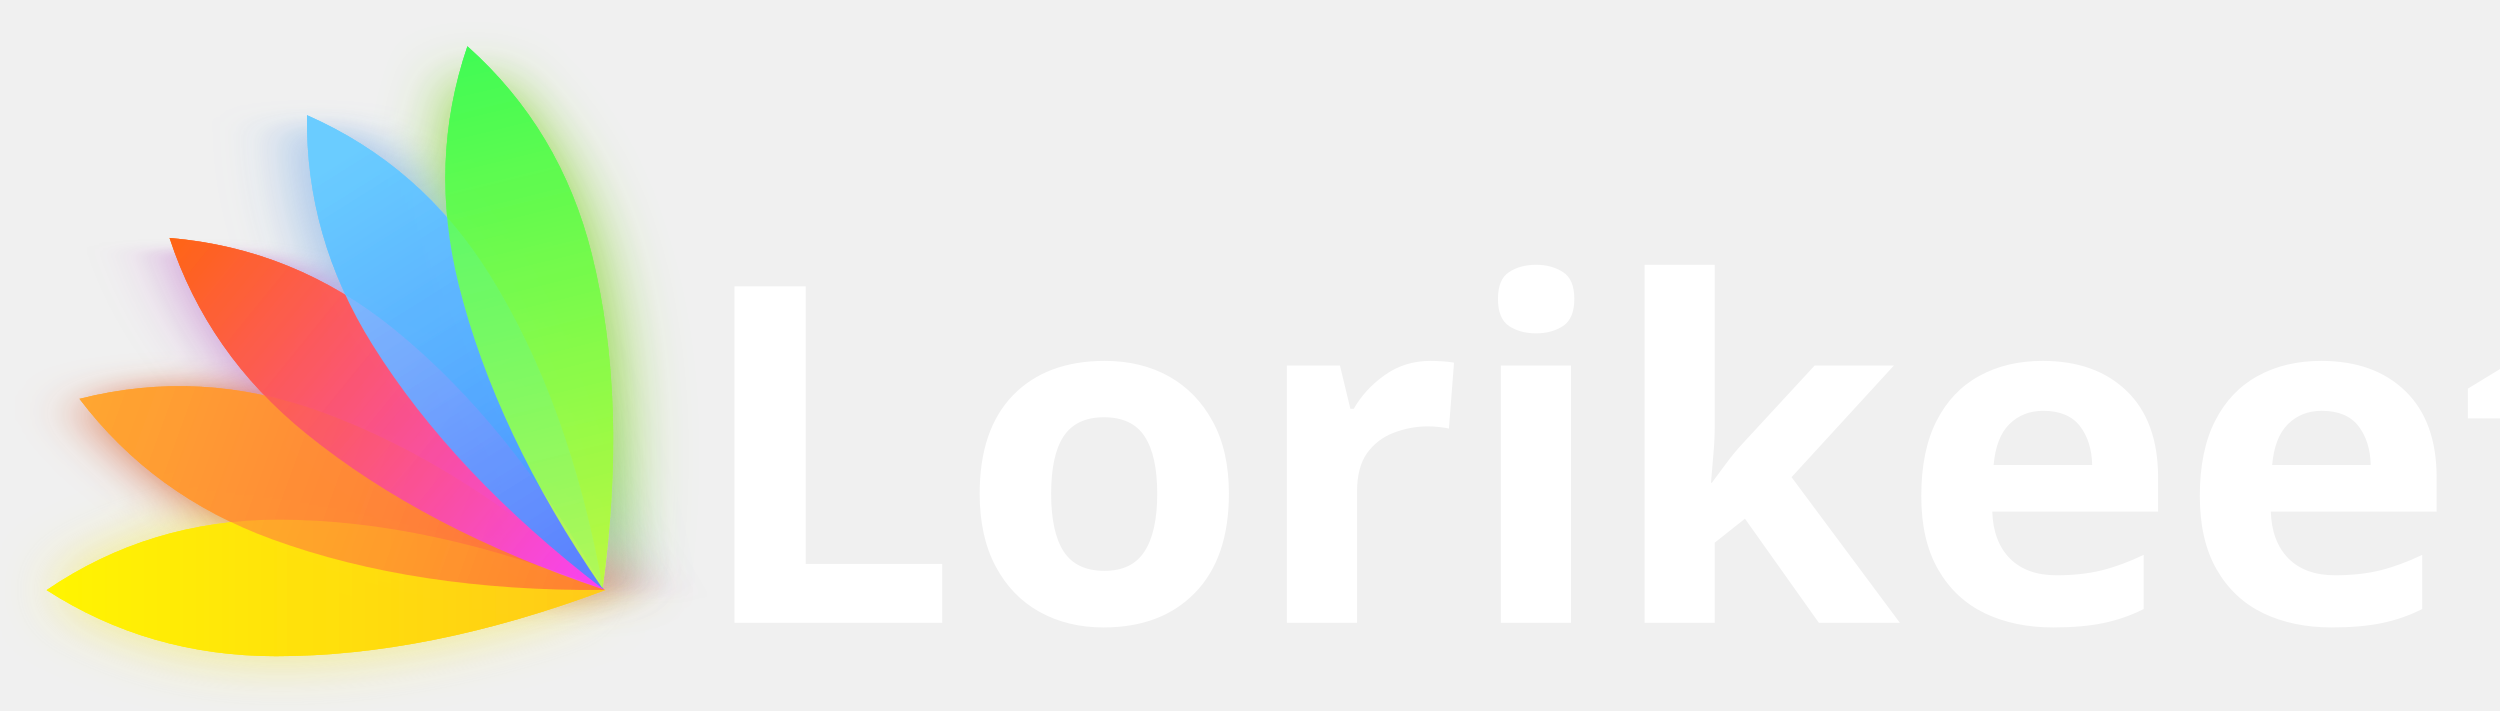
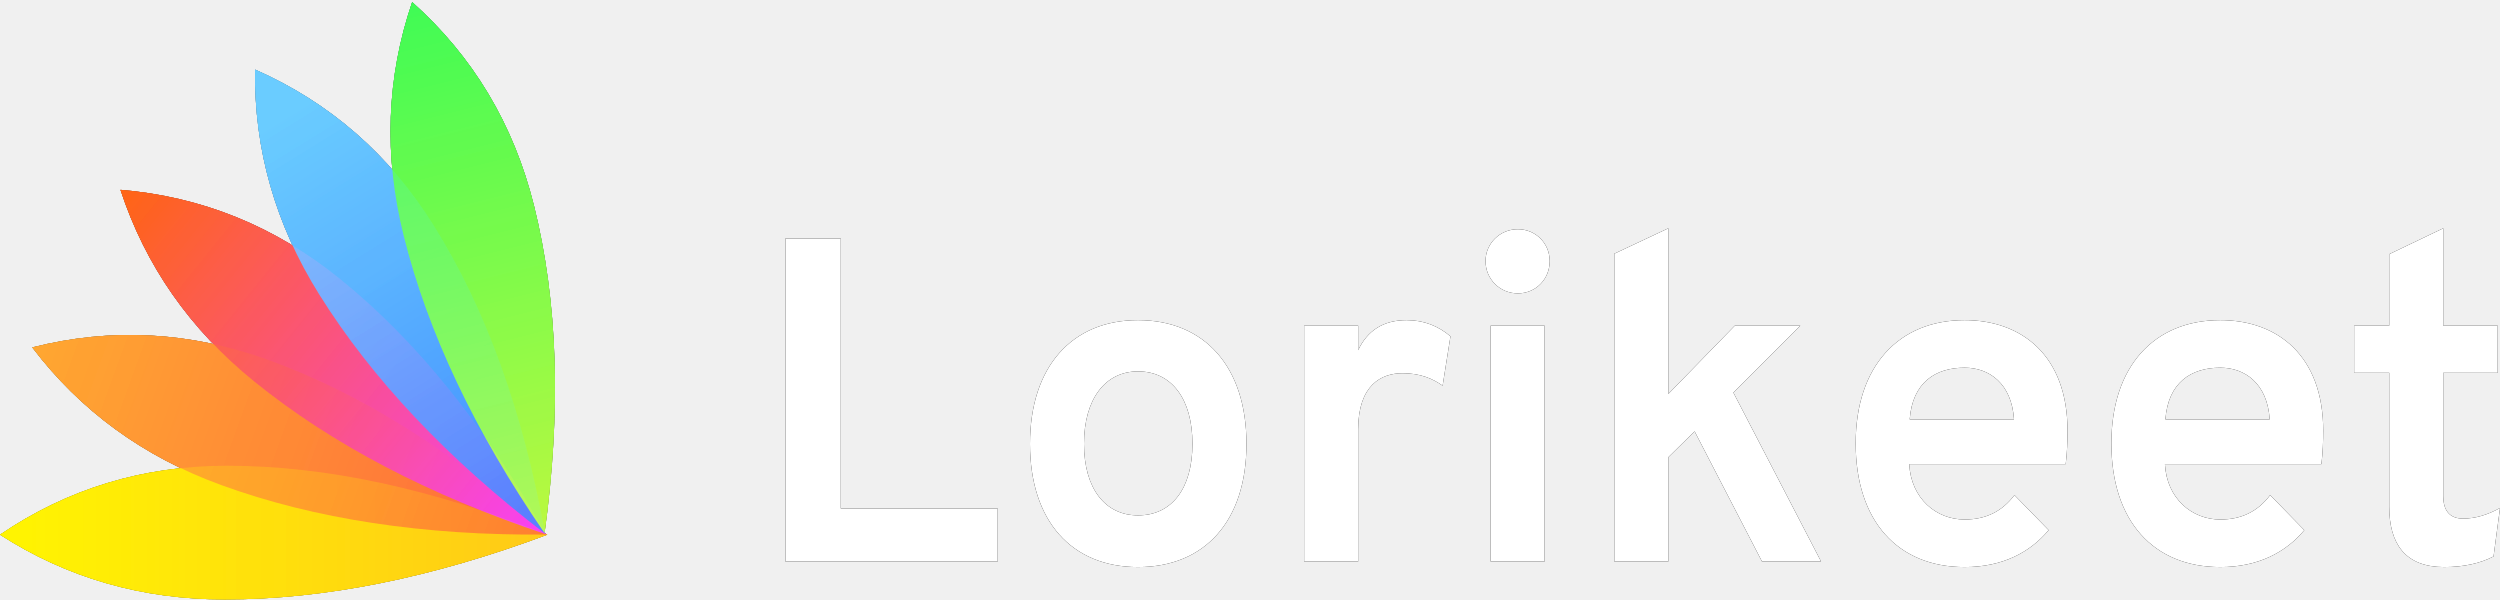
- <svg xmlns="http://www.w3.org/2000/svg" xmlns:xlink="http://www.w3.org/1999/xlink" width="176px" height="50px" viewBox="0 0 176 50" version="1.1">
+ <svg xmlns="http://www.w3.org/2000/svg" xmlns:xlink="http://www.w3.org/1999/xlink" width="650px" height="156px" viewBox="0 0 650 156" version="1.1">
  <defs>
    <linearGradient x1="50%" y1="0%" x2="50%" y2="100%" id="linearGradient-1">
      <stop stop-color="#FFF500" offset="0%" />
      <stop stop-color="#FFCA17" offset="100%" />
    </linearGradient>
-     <path d="M19.798,19.721 C16.694,24.532 15.143,29.915 15.143,35.872 C15.143,43.029 16.694,50.759 19.798,59.062 C23.102,50.804 24.754,43.128 24.754,36.033 C24.754,30.014 23.102,24.577 19.798,19.721 Z" id="path-2" />
-     <filter x="-62.4%" y="-15.3%" width="224.9%" height="130.5%" filterUnits="objectBoundingBox" id="filter-3">
-       <feOffset dx="0" dy="0" in="SourceAlpha" result="shadowOffsetOuter1" />
-       <feGaussianBlur stdDeviation="2" in="shadowOffsetOuter1" result="shadowBlurOuter1" />
-       <feColorMatrix values="0 0 0 0 0.971   0 0 0 0 0.907   0 0 0 0 0.109  0 0 0 0.564 0" type="matrix" in="shadowBlurOuter1" />
-     </filter>
+     <linearGradient x1="50%" y1="0%" x2="50%" y2="100%" id="linearGradient-2">
+       <stop stop-color="#FFF500" offset="0%" />
+       <stop stop-color="#FFCA17" offset="100%" />
+     </linearGradient>
+     <linearGradient x1="50%" y1="0%" x2="50%" y2="100%" id="linearGradient-3">
+       <stop stop-color="#FFA730" offset="0%" />
+       <stop stop-color="#FF6A3C" offset="100%" />
+     </linearGradient>
    <linearGradient x1="50%" y1="0%" x2="50%" y2="100%" id="linearGradient-4">
      <stop stop-color="#FFA730" offset="0%" />
      <stop stop-color="#FF6A3C" offset="100%" />
    </linearGradient>
-     <path d="M20.98,12.994 C17.877,17.804 16.325,23.188 16.325,29.144 C16.325,36.301 17.877,44.032 20.98,52.334 C24.284,44.077 25.936,36.4 25.936,29.305 C25.936,23.287 24.284,17.85 20.98,12.994 Z" id="path-5" />
-     <filter x="-67.6%" y="-14.0%" width="235.3%" height="133.0%" filterUnits="objectBoundingBox" id="filter-6">
-       <feOffset dx="0" dy="1" in="SourceAlpha" result="shadowOffsetOuter1" />
-       <feGaussianBlur stdDeviation="2" in="shadowOffsetOuter1" result="shadowBlurOuter1" />
-       <feColorMatrix values="0 0 0 0 0.834   0 0 0 0 0.328   0 0 0 0 0.137  0 0 0 1 0" type="matrix" in="shadowBlurOuter1" />
-     </filter>
-     <linearGradient x1="50%" y1="0%" x2="50%" y2="100%" id="linearGradient-7">
+     <linearGradient x1="50%" y1="0%" x2="50%" y2="100%" id="linearGradient-5">
      <stop stop-color="#FF6513" offset="0%" />
      <stop stop-color="#F43FF9" offset="100%" />
    </linearGradient>
-     <path d="M24.166,7.342 C21.063,12.153 19.512,17.537 19.512,23.493 C19.512,30.65 21.063,38.38 24.166,46.683 C27.471,38.426 29.123,30.749 29.123,23.654 C29.123,17.635 27.471,12.198 24.166,7.342 Z" id="path-8" />
-     <filter x="-67.6%" y="-14.0%" width="235.3%" height="133.0%" filterUnits="objectBoundingBox" id="filter-9">
-       <feOffset dx="0" dy="1" in="SourceAlpha" result="shadowOffsetOuter1" />
-       <feGaussianBlur stdDeviation="2" in="shadowOffsetOuter1" result="shadowBlurOuter1" />
-       <feColorMatrix values="0 0 0 0 0.615   0 0 0 0 0.092   0 0 0 0 0.689  0 0 0 0.56 0" type="matrix" in="shadowBlurOuter1" />
-     </filter>
-     <linearGradient x1="50%" y1="94.007%" x2="50%" y2="9.928%" id="linearGradient-10">
+     <linearGradient x1="50%" y1="0%" x2="50%" y2="100%" id="linearGradient-6">
+       <stop stop-color="#FF6513" offset="0%" />
+       <stop stop-color="#F43FF9" offset="100%" />
+     </linearGradient>
+     <linearGradient x1="50%" y1="94.007%" x2="50%" y2="9.928%" id="linearGradient-7">
      <stop stop-color="#438EFF" offset="0%" />
      <stop stop-color="#6ACCFF" offset="100%" />
    </linearGradient>
-     <path d="M29.013,3.04 C25.91,7.851 24.358,13.234 24.358,19.19 C24.358,26.348 25.91,34.078 29.013,42.381 C32.317,34.123 33.97,26.447 33.97,19.351 C33.97,13.333 32.317,7.896 29.013,3.04 Z" id="path-11" />
-     <filter x="-62.4%" y="-15.3%" width="224.9%" height="130.5%" filterUnits="objectBoundingBox" id="filter-12">
-       <feOffset dx="0" dy="0" in="SourceAlpha" result="shadowOffsetOuter1" />
-       <feGaussianBlur stdDeviation="2" in="shadowOffsetOuter1" result="shadowBlurOuter1" />
-       <feColorMatrix values="0 0 0 0 0.289   0 0 0 0 0.565   0 0 0 0 0.886  0 0 0 0.691 0" type="matrix" in="shadowBlurOuter1" />
-     </filter>
-     <linearGradient x1="50%" y1="0%" x2="50%" y2="100%" id="linearGradient-13">
+     <linearGradient x1="50%" y1="94.007%" x2="50%" y2="9.928%" id="linearGradient-8">
+       <stop stop-color="#438EFF" offset="0%" />
+       <stop stop-color="#6ACCFF" offset="100%" />
+     </linearGradient>
+     <linearGradient x1="50%" y1="0%" x2="50%" y2="100%" id="linearGradient-9">
      <stop stop-color="#3FFB55" offset="0%" />
      <stop stop-color="#BBF93F" offset="100%" />
    </linearGradient>
-     <path d="M34.659,0.635 C31.556,5.446 30.004,10.829 30.004,16.786 C30.004,23.943 31.556,31.673 34.659,39.976 C37.963,31.718 39.616,24.042 39.616,16.947 C39.616,10.928 37.963,5.491 34.659,0.635 Z" id="path-14" />
-     <filter x="-67.6%" y="-14.0%" width="235.3%" height="133.0%" filterUnits="objectBoundingBox" id="filter-15">
-       <feOffset dx="0" dy="1" in="SourceAlpha" result="shadowOffsetOuter1" />
-       <feGaussianBlur stdDeviation="2" in="shadowOffsetOuter1" result="shadowBlurOuter1" />
-       <feColorMatrix values="0 0 0 0 0.494   0 0 0 0 0.826   0 0 0 0 0.13  0 0 0 1 0" type="matrix" in="shadowBlurOuter1" />
-     </filter>
+     <linearGradient x1="50%" y1="0%" x2="50%" y2="100%" id="linearGradient-10">
+       <stop stop-color="#3FFB55" offset="0%" />
+       <stop stop-color="#BBF93F" offset="100%" />
+     </linearGradient>
+     <path d="M205.2,151 L205.2,67 L219.6,67 L219.6,137.2 L260.4,137.2 L260.4,151 L205.2,151 Z M296.88,152.44 C279.72,152.44 268.8,140.56 268.8,120.4 C268.8,100.36 279.72,88.24 296.88,88.24 C314.16,88.24 325.08,100.36 325.08,120.4 C325.08,140.56 314.16,152.44 296.88,152.44 Z M296.88,139 C305.64,139 311.04,132.04 311.04,120.4 C311.04,108.76 305.64,101.56 296.88,101.56 C288.36,101.56 282.84,108.76 282.84,120.4 C282.84,132.04 288.36,139 296.88,139 Z M340.08,151 L340.08,89.68 L354.12,89.68 L354.12,96.04 C356.52,91 360.6,88.24 366.72,88.24 C371.28,88.24 375,89.8 378.12,92.44 L376.08,105.28 C373.56,103.48 370.32,102.04 365.64,102.04 C360.24,102.04 354.12,105.04 354.12,116.68 L354.12,151 L340.08,151 Z M395.64,81.28 C390.96,81.28 387.24,77.56 387.24,72.88 C387.24,68.32 390.96,64.6 395.64,64.6 C400.32,64.6 403.92,68.32 403.92,72.88 C403.92,77.56 400.32,81.28 395.64,81.28 Z M388.56,151 L388.56,89.68 L402.6,89.68 L402.6,151 L388.56,151 Z M474.48,151 L459.12,151 L441.6,117.16 L434.76,123.88 L434.76,151 L420.72,151 L420.72,70.96 L434.76,64.36 L434.76,107.44 L452.04,89.68 L469.08,89.68 L451.68,107.08 L474.48,151 Z M511.8,152.44 C494.4,152.44 483.48,140.44 483.48,120.28 C483.48,100.24 494.64,88.24 511.8,88.24 C526.56,88.24 538.56,97.36 538.56,117.04 C538.56,119.56 538.44,122.92 538.08,125.68 L497.4,125.68 C497.88,134.68 504.48,140.08 511.8,140.08 C517.2,140.08 521.52,138.04 524.76,133.72 L533.64,142.84 C528.84,148.6 521.64,152.44 511.8,152.44 Z M497.52,114.04 L524.64,114.04 C524.04,104.68 518.16,100.6 511.8,100.6 C504.24,100.6 498.24,104.44 497.52,114.04 Z M578.28,152.44 C560.88,152.44 549.96,140.44 549.96,120.28 C549.96,100.24 561.12,88.24 578.28,88.24 C593.04,88.24 605.04,97.36 605.04,117.04 C605.04,119.56 604.92,122.92 604.56,125.68 L563.88,125.68 C564.36,134.68 570.96,140.08 578.28,140.08 C583.68,140.08 588,138.04 591.24,133.72 L600.12,142.84 C595.32,148.6 588.12,152.44 578.28,152.44 Z M564,114.04 L591.12,114.04 C590.52,104.68 584.64,100.6 578.28,100.6 C570.72,100.6 564.72,104.44 564,114.04 Z M636.48,152.44 C626.4,152.44 622.2,146.44 622.2,136.72 L622.2,101.92 L613.08,101.92 L613.08,89.68 L622.2,89.68 L622.2,71.08 L636.24,64.36 L636.24,89.68 L650.4,89.68 L650.4,101.92 L636.24,101.92 L636.24,133.96 C636.24,137.44 637.68,139.84 641.4,139.84 C644.52,139.84 647.76,138.88 651,137.08 L649.32,149.68 C645.84,151.48 641.52,152.44 636.48,152.44 Z" id="path-11" />
  </defs>
-   <g id="Website" stroke="none" stroke-width="1" fill="none" fill-rule="evenodd">
-     <g id="lorikeet-landing" transform="translate(-244, -3925)">
-       <g id="Group-12" transform="translate(247, 3927)">
-         <g id="logo">
-           <g id="Group-2" transform="translate(0, -0)">
-             <g id="Group" opacity="0.95">
-               <g id="original_Path-2_67779265" style="mix-blend-mode: screen;" transform="translate(19.9484, 39.39171) rotate(-90) translate(-19.9484, -39.39171) ">
-                 <use fill="black" fill-opacity="1" filter="url(#filter-3)" xlink:href="#path-2" />
-                 <use fill="url(#linearGradient-1)" fill-rule="evenodd" xlink:href="#path-2" />
-               </g>
-               <g id="original_Path-2_67779265-Copy" style="mix-blend-mode: screen;" transform="translate(21.13068, 32.66405) rotate(-70) translate(-21.13068, -32.66405) ">
-                 <use fill="black" fill-opacity="1" filter="url(#filter-6)" xlink:href="#path-5" />
-                 <use fill="url(#linearGradient-4)" fill-rule="evenodd" xlink:href="#path-5" />
-               </g>
-               <g id="original_Path-2_67779265-Copy-2" style="mix-blend-mode: screen;" transform="translate(24.31728, 27.01275) rotate(-51) translate(-24.31728, -27.01275) ">
-                 <use fill="black" fill-opacity="1" filter="url(#filter-9)" xlink:href="#path-8" />
-                 <use fill="url(#linearGradient-7)" fill-rule="evenodd" xlink:href="#path-8" />
-               </g>
-               <g id="original_Path-2_67779265-Copy-3" style="mix-blend-mode: screen;" transform="translate(29.16396, 22.71029) rotate(-32) translate(-29.16396, -22.71029) ">
-                 <use fill="black" fill-opacity="1" filter="url(#filter-12)" xlink:href="#path-11" />
-                 <use fill="url(#linearGradient-10)" fill-rule="evenodd" xlink:href="#path-11" />
-               </g>
-               <g id="original_Path-2_67779265-Copy-4" style="mix-blend-mode: screen;" transform="translate(34.80993, 20.30564) rotate(-14) translate(-34.80993, -20.30564) ">
-                 <use fill="black" fill-opacity="1" filter="url(#filter-15)" xlink:href="#path-14" />
-                 <use fill="url(#linearGradient-13)" fill-rule="evenodd" xlink:href="#path-14" />
-               </g>
+   <g id="Page-1" stroke="none" stroke-width="1" fill="none" fill-rule="evenodd">
+     <g id="lorikeet-dark" transform="translate(-1, -5)">
+       <g id="Group-2">
+         <g id="Group" opacity="0.95">
+           <g id="original_Path-2_67779265" style="mix-blend-mode: screen;" transform="translate(72.17553, 143.6271) rotate(-90) translate(-72.17553, -143.6271) translate(54.17553, 72.12713)">
+             <g id="path-2-link" fill="#000000" fill-rule="nonzero">
+               <path d="M17.606,0.33 C6.382,17.73 0.77,37.201 0.77,58.744 C0.77,84.632 6.382,112.591 17.606,142.622 C29.557,112.755 35.533,84.99 35.533,59.326 C35.533,37.559 29.557,17.894 17.606,0.33 Z" id="path-2" />
            </g>
-             <g id="Group-Copy" opacity="0.95">
-               <path d="M19.798,19.721 C16.694,24.532 15.143,29.915 15.143,35.872 C15.143,43.029 16.694,50.759 19.798,59.062 C23.102,50.804 24.754,43.128 24.754,36.033 C24.754,30.014 23.102,24.577 19.798,19.721 Z" id="original_Path-2_67779265" fill="url(#linearGradient-1)" transform="translate(19.9484, 39.39171) rotate(-90) translate(-19.9484, -39.39171) " />
-               <path d="M20.98,12.994 C17.877,17.804 16.325,23.188 16.325,29.144 C16.325,36.301 17.877,44.032 20.98,52.334 C24.284,44.077 25.936,36.4 25.936,29.305 C25.936,23.287 24.284,17.85 20.98,12.994 Z" id="original_Path-2_67779265-Copy" fill="url(#linearGradient-4)" transform="translate(21.13068, 32.66405) rotate(-70) translate(-21.13068, -32.66405) " />
-               <path d="M24.166,7.342 C21.063,12.153 19.512,17.537 19.512,23.493 C19.512,30.65 21.063,38.38 24.166,46.683 C27.471,38.426 29.123,30.749 29.123,23.654 C29.123,17.635 27.471,12.198 24.166,7.342 Z" id="original_Path-2_67779265-Copy-2" fill="url(#linearGradient-7)" transform="translate(24.31728, 27.01275) rotate(-51) translate(-24.31728, -27.01275) " />
-               <path d="M29.013,3.04 C25.91,7.851 24.358,13.234 24.358,19.19 C24.358,26.348 25.91,34.078 29.013,42.381 C32.317,34.123 33.97,26.447 33.97,19.351 C33.97,13.333 32.317,7.896 29.013,3.04 Z" id="original_Path-2_67779265-Copy-3" fill="url(#linearGradient-10)" transform="translate(29.16396, 22.71029) rotate(-32) translate(-29.16396, -22.71029) " />
-               <path d="M34.659,0.635 C31.556,5.446 30.004,10.829 30.004,16.786 C30.004,23.943 31.556,31.673 34.659,39.976 C37.963,31.718 39.616,24.042 39.616,16.947 C39.616,10.928 37.963,5.491 34.659,0.635 Z" id="original_Path-2_67779265-Copy-4" fill="url(#linearGradient-13)" transform="translate(34.80993, 20.30564) rotate(-14) translate(-34.80993, -20.30564) " />
-             </g>
-             <g id="Group-Copy-2" opacity="0.264">
-               <path d="M19.798,19.721 C16.694,24.532 15.143,29.915 15.143,35.872 C15.143,43.029 16.694,50.759 19.798,59.062 C23.102,50.804 24.754,43.128 24.754,36.033 C24.754,30.014 23.102,24.577 19.798,19.721 Z" id="original_Path-2_67779265" fill="url(#linearGradient-1)" opacity="0.95" style="mix-blend-mode: hard-light;" transform="translate(19.9484, 39.39171) rotate(-90) translate(-19.9484, -39.39171) " />
-               <path d="M20.98,12.994 C17.877,17.804 16.325,23.188 16.325,29.144 C16.325,36.301 17.877,44.032 20.98,52.334 C24.284,44.077 25.936,36.4 25.936,29.305 C25.936,23.287 24.284,17.85 20.98,12.994 Z" id="original_Path-2_67779265-Copy" fill="url(#linearGradient-4)" opacity="0.95" style="mix-blend-mode: hard-light;" transform="translate(21.13068, 32.66405) rotate(-70) translate(-21.13068, -32.66405) " />
-               <path d="M24.166,7.342 C21.063,12.153 19.512,17.537 19.512,23.493 C19.512,30.65 21.063,38.38 24.166,46.683 C27.471,38.426 29.123,30.749 29.123,23.654 C29.123,17.635 27.471,12.198 24.166,7.342 Z" id="original_Path-2_67779265-Copy-2" fill="url(#linearGradient-7)" opacity="0.95" style="mix-blend-mode: hard-light;" transform="translate(24.31728, 27.01275) rotate(-51) translate(-24.31728, -27.01275) " />
-               <path d="M29.013,3.04 C25.91,7.851 24.358,13.234 24.358,19.19 C24.358,26.348 25.91,34.078 29.013,42.381 C32.317,34.123 33.97,26.447 33.97,19.351 C33.97,13.333 32.317,7.896 29.013,3.04 Z" id="original_Path-2_67779265-Copy-3" fill="url(#linearGradient-10)" opacity="0.95" style="mix-blend-mode: hard-light;" transform="translate(29.16396, 22.71029) rotate(-32) translate(-29.16396, -22.71029) " />
-               <path d="M34.659,0.635 C31.556,5.446 30.004,10.829 30.004,16.786 C30.004,23.943 31.556,31.673 34.659,39.976 C37.963,31.718 39.616,24.042 39.616,16.947 C39.616,10.928 37.963,5.491 34.659,0.635 Z" id="original_Path-2_67779265-Copy-4" fill="url(#linearGradient-13)" opacity="0.95" style="mix-blend-mode: hard-light;" transform="translate(34.80993, 20.30564) rotate(-14) translate(-34.80993, -20.30564) " />
+             <g id="path-2-link" fill="url(#linearGradient-2)">
+               <path d="M17.606,0.33 C6.382,17.73 0.77,37.201 0.77,58.744 C0.77,84.632 6.382,112.591 17.606,142.622 C29.557,112.755 35.533,84.99 35.533,59.326 C35.533,37.559 29.557,17.894 17.606,0.33 Z" id="path-2" />
            </g>
          </g>
-           <text id="Lorikeet" font-family="Overpass-Bold, Overpass" font-size="33.178" font-weight="bold" fill="#FFFFFF">
-             <tspan x="45.722" y="41.847">Lorikeet</tspan>
-           </text>
+           <g id="original_Path-2_67779265-Copy" style="mix-blend-mode: screen;" transform="translate(76.31837, 119.0257) rotate(-70) translate(-76.31837, -119.0257) translate(58.81837, 47.02567)">
+             <g id="path-5-link" fill="#000000" fill-rule="nonzero">
+               <path d="M16.882,0.997 C5.658,18.397 0.046,37.868 0.046,59.411 C0.046,85.298 5.658,113.257 16.882,143.288 C28.833,113.421 34.809,85.656 34.809,59.993 C34.809,38.226 28.833,18.56 16.882,0.997 Z" id="path-5" />
+             </g>
+             <g id="path-5-link" fill="url(#linearGradient-4)">
+               <path d="M16.882,0.997 C5.658,18.397 0.046,37.868 0.046,59.411 C0.046,85.298 5.658,113.257 16.882,143.288 C28.833,113.421 34.809,85.656 34.809,59.993 C34.809,38.226 28.833,18.56 16.882,0.997 Z" id="path-5" />
+             </g>
+           </g>
+           <g id="original_Path-2_67779265-Copy-2" style="mix-blend-mode: screen;" transform="translate(87.82536, 98.53857) rotate(-51) translate(-87.82536, -98.53857) translate(69.82536, 27.03858)">
+             <g id="path-8-link" fill="#000000" fill-rule="nonzero">
+               <path d="M17.407,0.557 C6.183,17.956 0.571,37.428 0.571,58.971 C0.571,84.858 6.183,112.817 17.407,142.848 C29.359,112.981 35.335,85.216 35.335,59.553 C35.335,37.786 29.359,18.12 17.407,0.557 Z" id="path-8" />
+             </g>
+             <g id="path-8-link" fill="url(#linearGradient-6)">
+               <path d="M17.407,0.557 C6.183,17.956 0.571,37.428 0.571,58.971 C0.571,84.858 6.183,112.817 17.407,142.848 C29.359,112.981 35.335,85.216 35.335,59.553 C35.335,37.786 29.359,18.12 17.407,0.557 Z" id="path-8" />
+             </g>
+           </g>
+           <g id="original_Path-2_67779265-Copy-3" style="mix-blend-mode: screen;" transform="translate(105.4228, 83.01243) rotate(-32) translate(-105.4228, -83.01243) translate(87.92281, 11.01243)">
+             <g id="path-11-link" fill="#000000" fill-rule="nonzero">
+               <path d="M16.937,0.995 C5.713,18.395 0.101,37.866 0.101,59.409 C0.101,85.297 5.713,113.256 16.937,143.287 C28.889,113.42 34.865,85.655 34.865,59.991 C34.865,38.224 28.889,18.559 16.937,0.995 Z" id="path-11" />
+             </g>
+             <g id="path-11-link" fill="url(#linearGradient-8)">
+               <path d="M16.937,0.995 C5.713,18.395 0.101,37.866 0.101,59.409 C0.101,85.297 5.713,113.256 16.937,143.287 C28.889,113.42 34.865,85.655 34.865,59.991 C34.865,38.224 28.889,18.559 16.937,0.995 Z" id="path-11" />
+             </g>
+           </g>
+           <g id="original_Path-2_67779265-Copy-4" style="mix-blend-mode: screen;" transform="translate(126.0108, 74.47509) rotate(-14) translate(-126.0108, -74.47509) translate(108.0108, 2.975085)">
+             <g id="path-14-link" fill="#000000" fill-rule="nonzero">
+               <path d="M17.358,0.298 C6.134,17.697 0.522,37.169 0.522,58.712 C0.522,84.599 6.134,112.558 17.358,142.589 C29.31,112.722 35.286,84.957 35.286,59.294 C35.286,37.527 29.31,17.861 17.358,0.298 Z" id="path-14" />
+             </g>
+             <g id="path-14-link" fill="url(#linearGradient-10)">
+               <path d="M17.358,0.298 C6.134,17.697 0.522,37.169 0.522,58.712 C0.522,84.599 6.134,112.558 17.358,142.589 C29.31,112.722 35.286,84.957 35.286,59.294 C35.286,37.527 29.31,17.861 17.358,0.298 Z" id="path-14" />
+             </g>
+           </g>
        </g>
+         <g id="Group-Copy" opacity="0.95" transform="translate(1, 1)" fill-rule="nonzero">
+           <path d="M70.606,71.33 C59.382,88.73 53.77,108.201 53.77,129.744 C53.77,155.632 59.382,183.591 70.606,213.622 C82.557,183.755 88.533,155.99 88.533,130.326 C88.533,108.559 82.557,88.894 70.606,71.33 Z" id="original_Path-2_67779265" fill="url(#linearGradient-2)" transform="translate(71.15133, 142.4758) rotate(-90) translate(-71.15133, -142.4758) " />
+           <path d="M74.882,46.997 C63.658,64.397 58.046,83.868 58.046,105.411 C58.046,131.298 63.658,159.257 74.882,189.288 C86.833,159.421 92.809,131.656 92.809,105.993 C92.809,84.226 86.833,64.56 74.882,46.997 Z" id="original_Path-2_67779265-Copy" fill="url(#linearGradient-4)" transform="translate(75.42751, 118.1425) rotate(-70) translate(-75.42751, -118.1425) " />
+           <path d="M86.407,26.557 C75.183,43.956 69.571,63.428 69.571,84.971 C69.571,110.858 75.183,138.817 86.407,168.848 C98.359,138.981 104.335,111.216 104.335,85.553 C104.335,63.786 98.359,44.12 86.407,26.557 Z" id="original_Path-2_67779265-Copy-2" fill="url(#linearGradient-6)" transform="translate(86.95312, 97.70235) rotate(-51) translate(-86.95312, -97.70235) " />
+           <path d="M103.937,10.995 C92.713,28.395 87.101,47.866 87.101,69.409 C87.101,95.297 92.713,123.256 103.937,153.287 C115.889,123.42 121.865,95.655 121.865,69.991 C121.865,48.224 115.889,28.559 103.937,10.995 Z" id="original_Path-2_67779265-Copy-3" fill="url(#linearGradient-8)" transform="translate(104.4831, 82.14081) rotate(-32) translate(-104.4831, -82.14081) " />
+           <path d="M124.358,2.298 C113.134,19.697 107.522,39.169 107.522,60.712 C107.522,86.599 113.134,114.558 124.358,144.589 C136.31,114.722 142.286,86.957 142.286,61.294 C142.286,39.527 136.31,19.861 124.358,2.298 Z" id="original_Path-2_67779265-Copy-4" fill="url(#linearGradient-10)" transform="translate(124.904, 73.44342) rotate(-14) translate(-124.904, -73.44342) " />
+         </g>
+         <g id="Group-Copy-2" opacity="0.264" transform="translate(1, 1)" fill-rule="nonzero">
+           <path d="M70.606,71.33 C59.382,88.73 53.77,108.201 53.77,129.744 C53.77,155.632 59.382,183.591 70.606,213.622 C82.557,183.755 88.533,155.99 88.533,130.326 C88.533,108.559 82.557,88.894 70.606,71.33 Z" id="original_Path-2_67779265" fill="url(#linearGradient-2)" opacity="0.95" style="mix-blend-mode: hard-light;" transform="translate(71.15133, 142.4758) rotate(-90) translate(-71.15133, -142.4758) " />
+           <path d="M74.882,46.997 C63.658,64.397 58.046,83.868 58.046,105.411 C58.046,131.298 63.658,159.257 74.882,189.288 C86.833,159.421 92.809,131.656 92.809,105.993 C92.809,84.226 86.833,64.56 74.882,46.997 Z" id="original_Path-2_67779265-Copy" fill="url(#linearGradient-4)" opacity="0.95" style="mix-blend-mode: hard-light;" transform="translate(75.42751, 118.1425) rotate(-70) translate(-75.42751, -118.1425) " />
+           <path d="M86.407,26.557 C75.183,43.956 69.571,63.428 69.571,84.971 C69.571,110.858 75.183,138.817 86.407,168.848 C98.359,138.981 104.335,111.216 104.335,85.553 C104.335,63.786 98.359,44.12 86.407,26.557 Z" id="original_Path-2_67779265-Copy-2" fill="url(#linearGradient-6)" opacity="0.95" style="mix-blend-mode: hard-light;" transform="translate(86.95312, 97.70235) rotate(-51) translate(-86.95312, -97.70235) " />
+           <path d="M103.937,10.995 C92.713,28.395 87.101,47.866 87.101,69.409 C87.101,95.297 92.713,123.256 103.937,153.287 C115.889,123.42 121.865,95.655 121.865,69.991 C121.865,48.224 115.889,28.559 103.937,10.995 Z" id="original_Path-2_67779265-Copy-3" fill="url(#linearGradient-8)" opacity="0.95" style="mix-blend-mode: hard-light;" transform="translate(104.4831, 82.14081) rotate(-32) translate(-104.4831, -82.14081) " />
+           <path d="M124.358,2.298 C113.134,19.697 107.522,39.169 107.522,60.712 C107.522,86.599 113.134,114.558 124.358,144.589 C136.31,114.722 142.286,86.957 142.286,61.294 C142.286,39.527 136.31,19.861 124.358,2.298 Z" id="original_Path-2_67779265-Copy-4" fill="url(#linearGradient-10)" opacity="0.95" style="mix-blend-mode: hard-light;" transform="translate(124.904, 73.44342) rotate(-14) translate(-124.904, -73.44342) " />
+         </g>
+       </g>
+       <g id="Lorikeet" fill-rule="nonzero">
+         <use fill="#000000" xlink:href="#path-11" />
+         <use fill="#FFFFFF" xlink:href="#path-11" />
      </g>
    </g>
  </g>
</svg>
